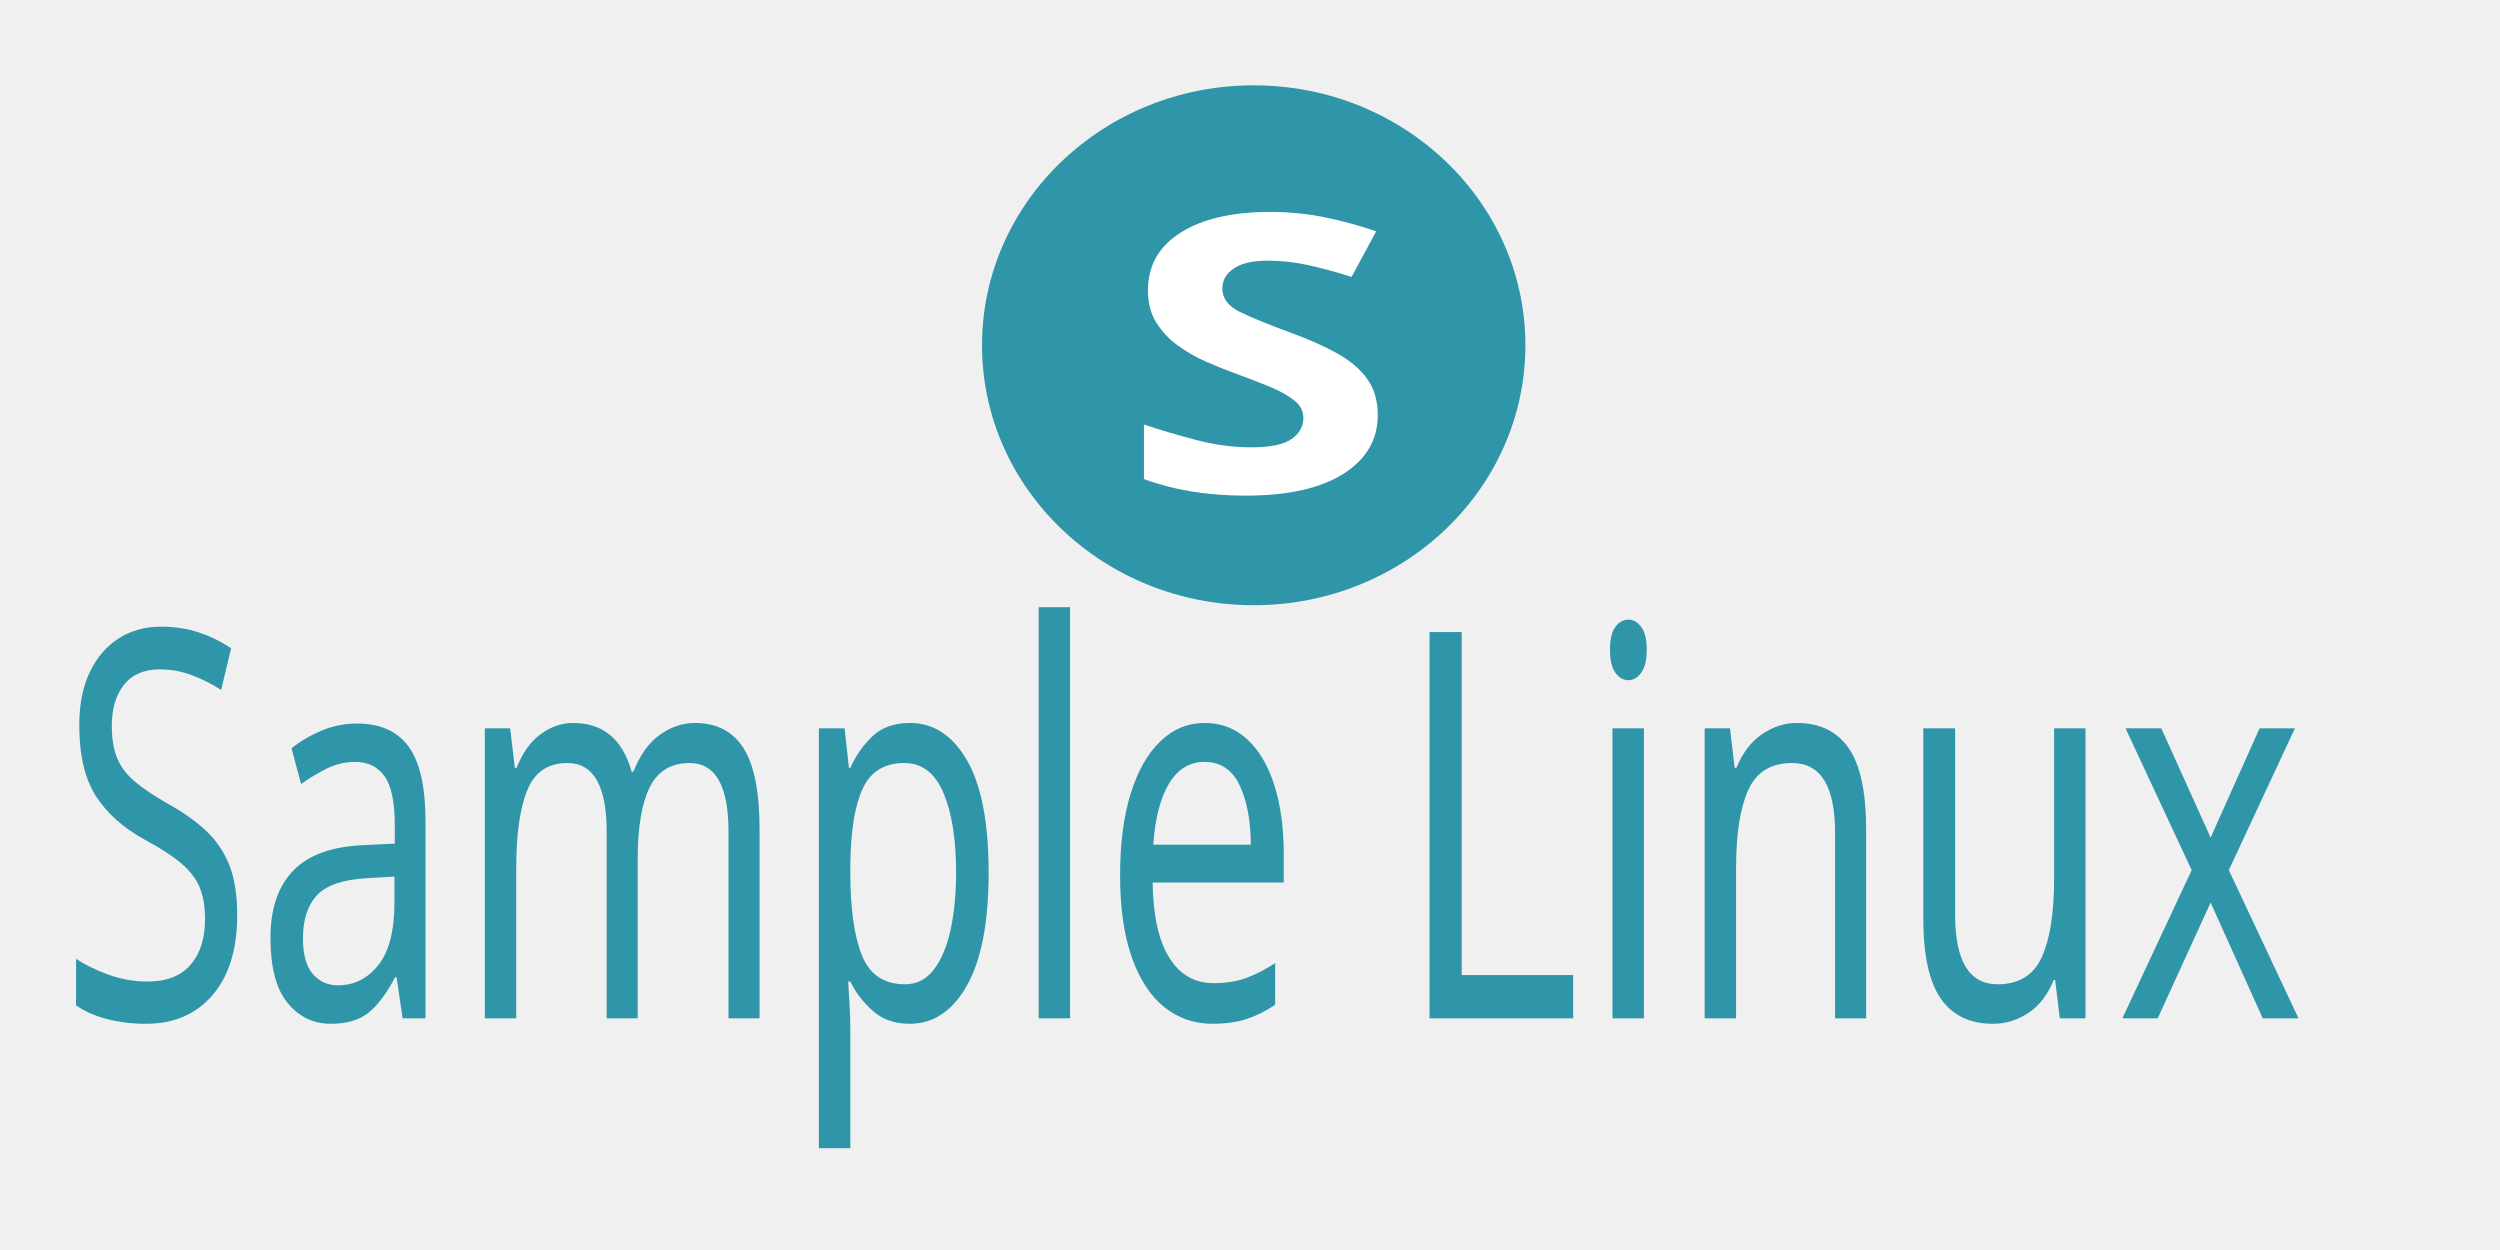
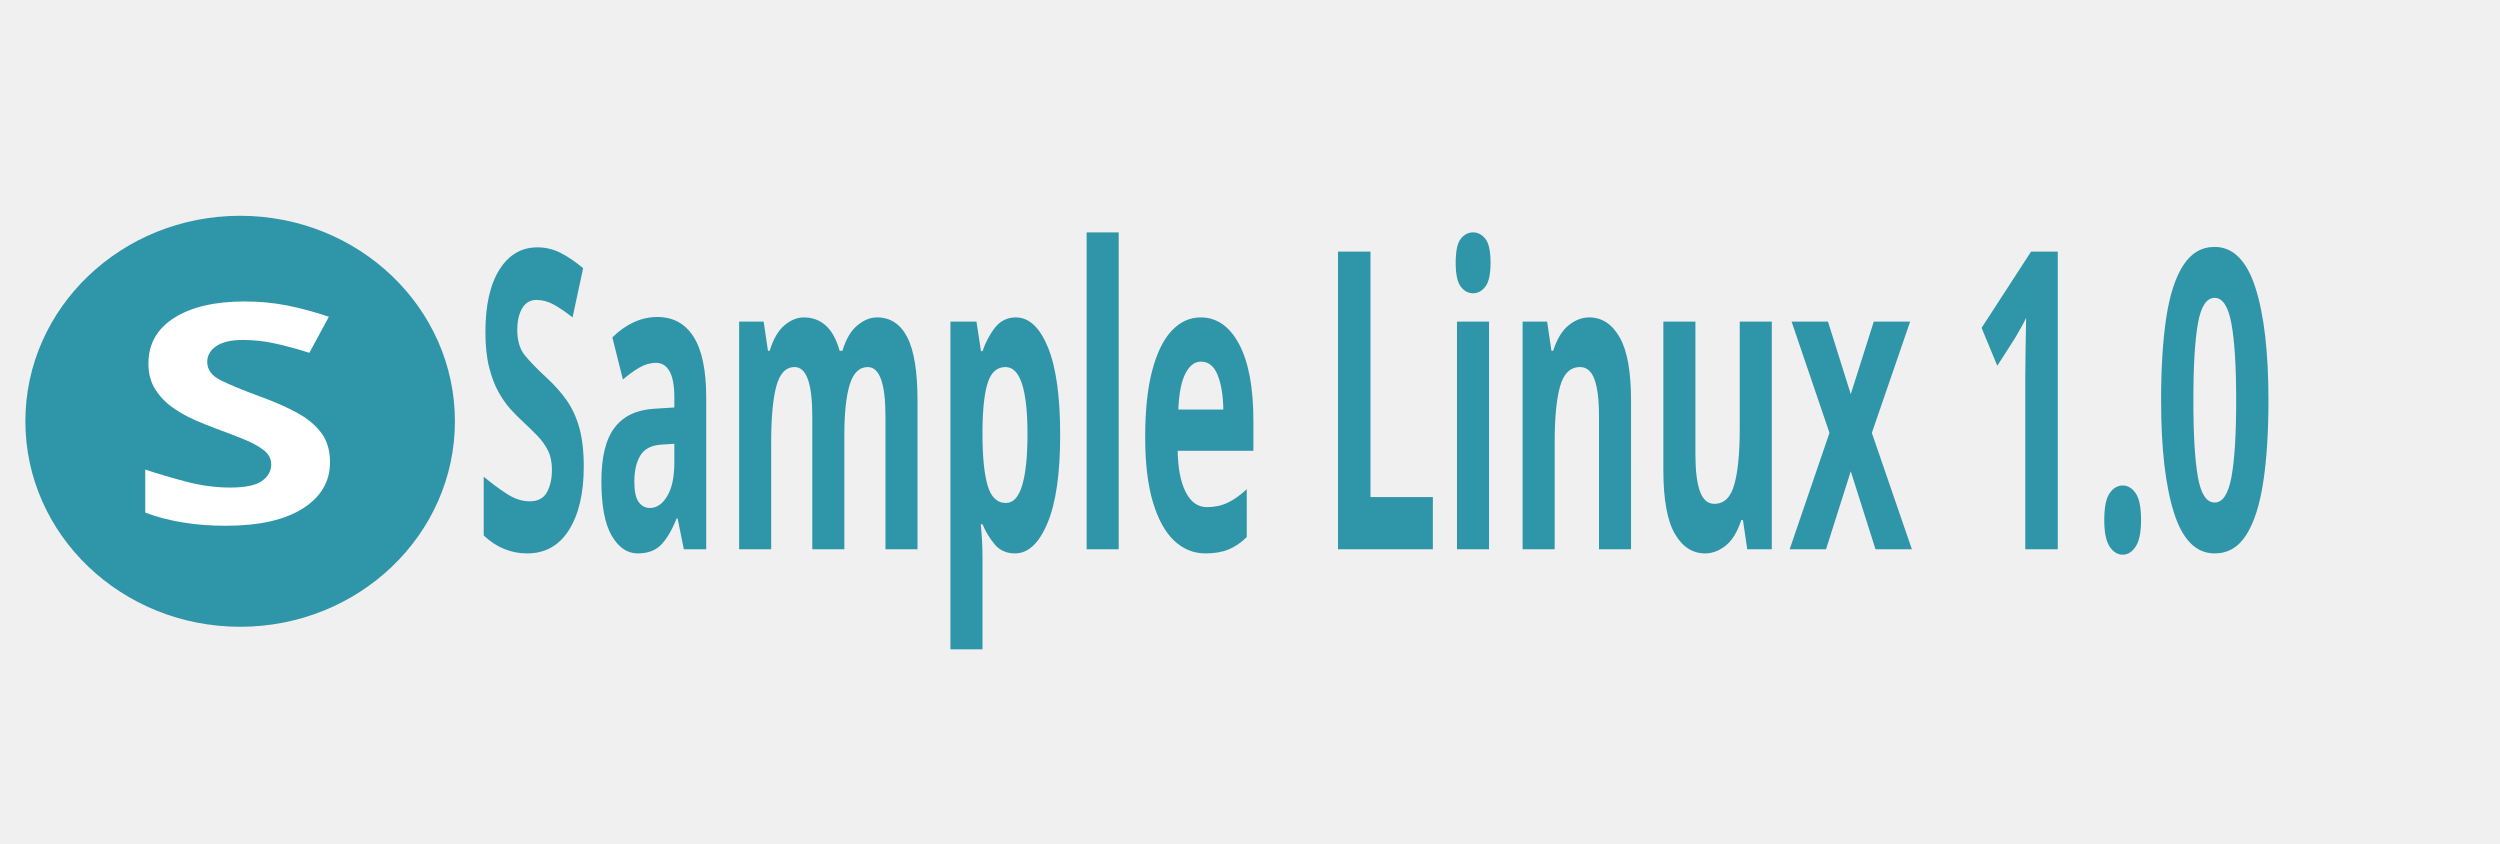
- <svg xmlns="http://www.w3.org/2000/svg" width="600" height="300" version="1.1" id="svg8">
+ <svg xmlns="http://www.w3.org/2000/svg" width="759" height="256" version="1.1" id="svg8">
  <defs id="defs12" />
  <g id="g167" />
-   <g id="g172" transform="matrix(0.931493,0,0,0.8912402,216.8913,-44.33147)">
-     <circle cx="90.177" cy="142.719" r="70" fill="#2f95a9" id="circle2" />
-     <text x="82.128" y="203.239" font-size="116.126px" text-anchor="middle" fill="#ffffff" font-family="sans-serif" font-weight="bold" id="text4" transform="scale(1.115632,0.8963526)" style="stroke-width:1.452">S</text>
-   </g>
-   <text x="17.083" y="198.622" font-size="105.517px" fill="#2f95a9" font-family="sans-serif" id="text6" transform="scale(0.8126921,1.230478)" style="stroke-width:2.198">Sample Linux</text>
+   <ellipse cx="72.907" cy="127.901" fill="#2f95a9" id="circle2" rx="65.205" ry="62.387" style="stroke-width:0.911" />
+   <text x="62.94" y="180.996" font-size="116.126px" text-anchor="middle" fill="#ffffff" font-family="sans-serif" font-weight="bold" id="text4" transform="scale(1.140548,0.8767716)" style="font-style:normal;font-variant:normal;font-weight:bold;font-stretch:normal;font-size:105.808px;font-family:'コーポレート・ロゴ ver3';-inkscape-font-specification:'コーポレート・ロゴ ver3, Bold';font-variant-ligatures:normal;font-variant-caps:normal;font-variant-numeric:normal;font-variant-east-asian:normal;text-anchor:middle;fill:#ffffff;stroke-width:1.323">S</text>
+   <text x="200.243" y="119.789" font-size="89.08px" fill="#2f95a9" font-family="sans-serif" id="text6" transform="scale(0.7183649,1.39205)" style="font-style:normal;font-variant:normal;font-weight:bold;font-stretch:normal;font-size:90.942px;font-family:'コーポレート・ロゴ ver3';-inkscape-font-specification:'コーポレート・ロゴ ver3, Bold';font-variant-ligatures:normal;font-variant-caps:normal;font-variant-numeric:normal;font-variant-east-asian:normal;fill:#2f95a9;stroke-width:1.895">Sample Linux 1.0</text>
</svg>
